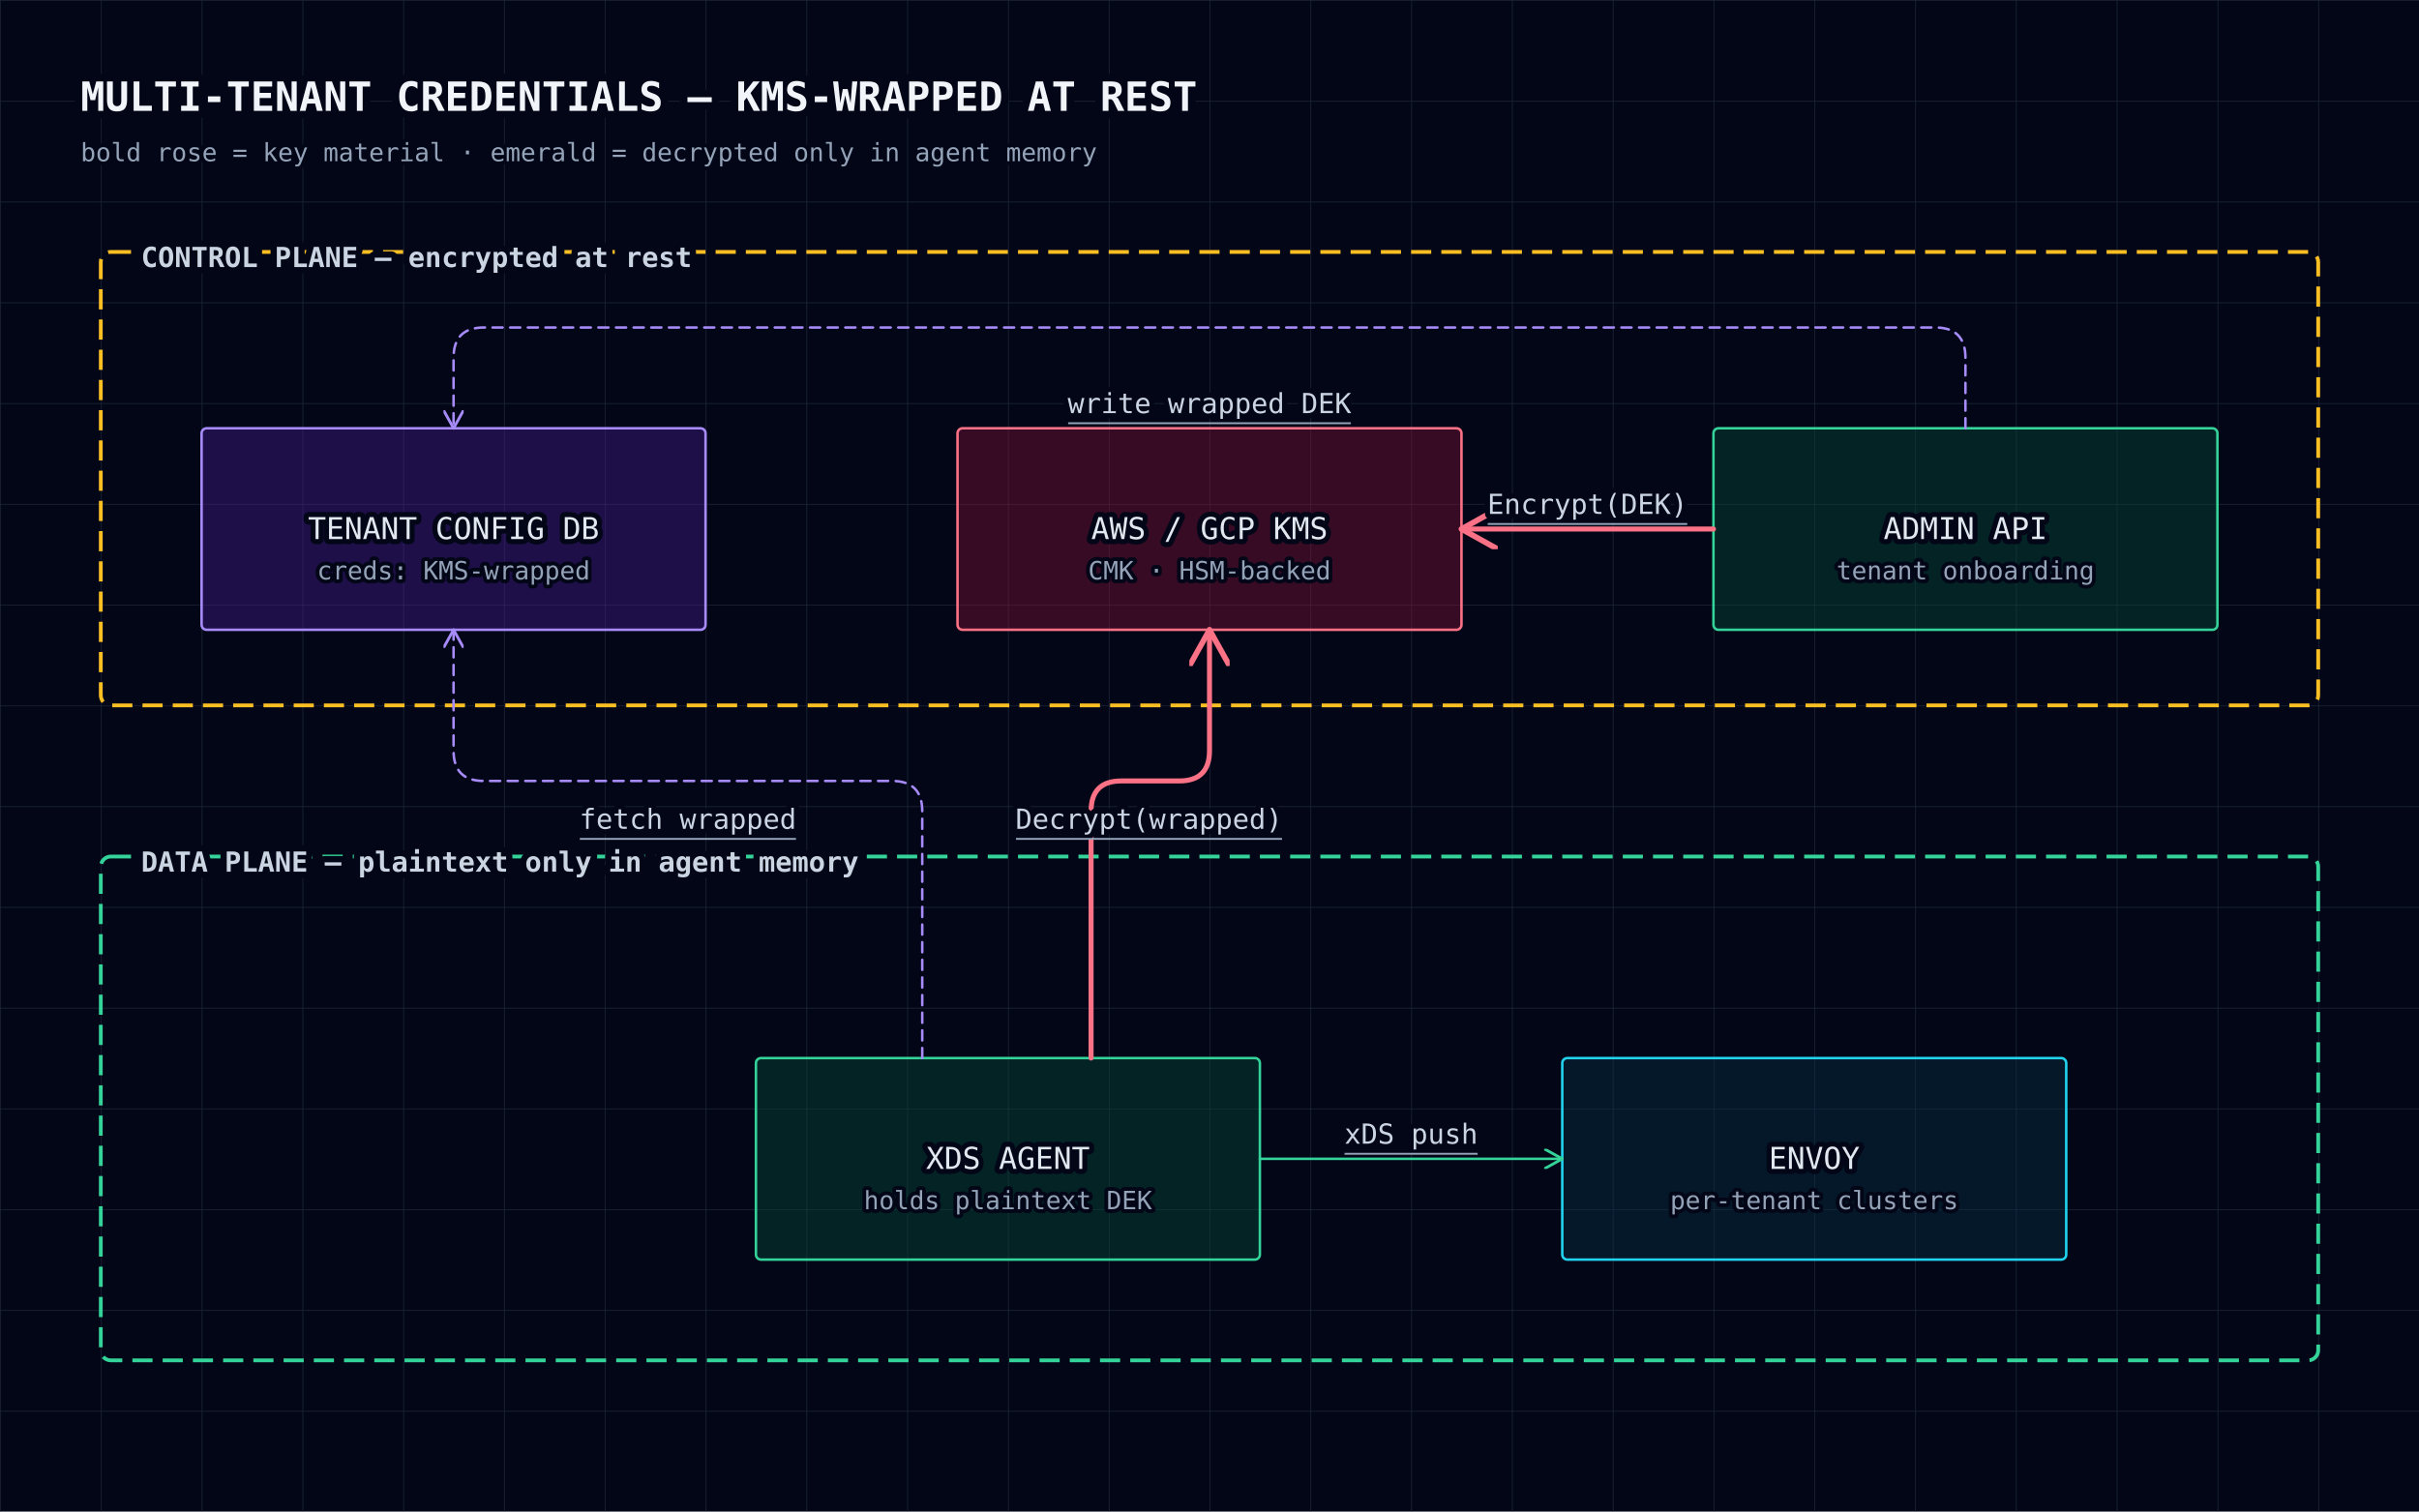
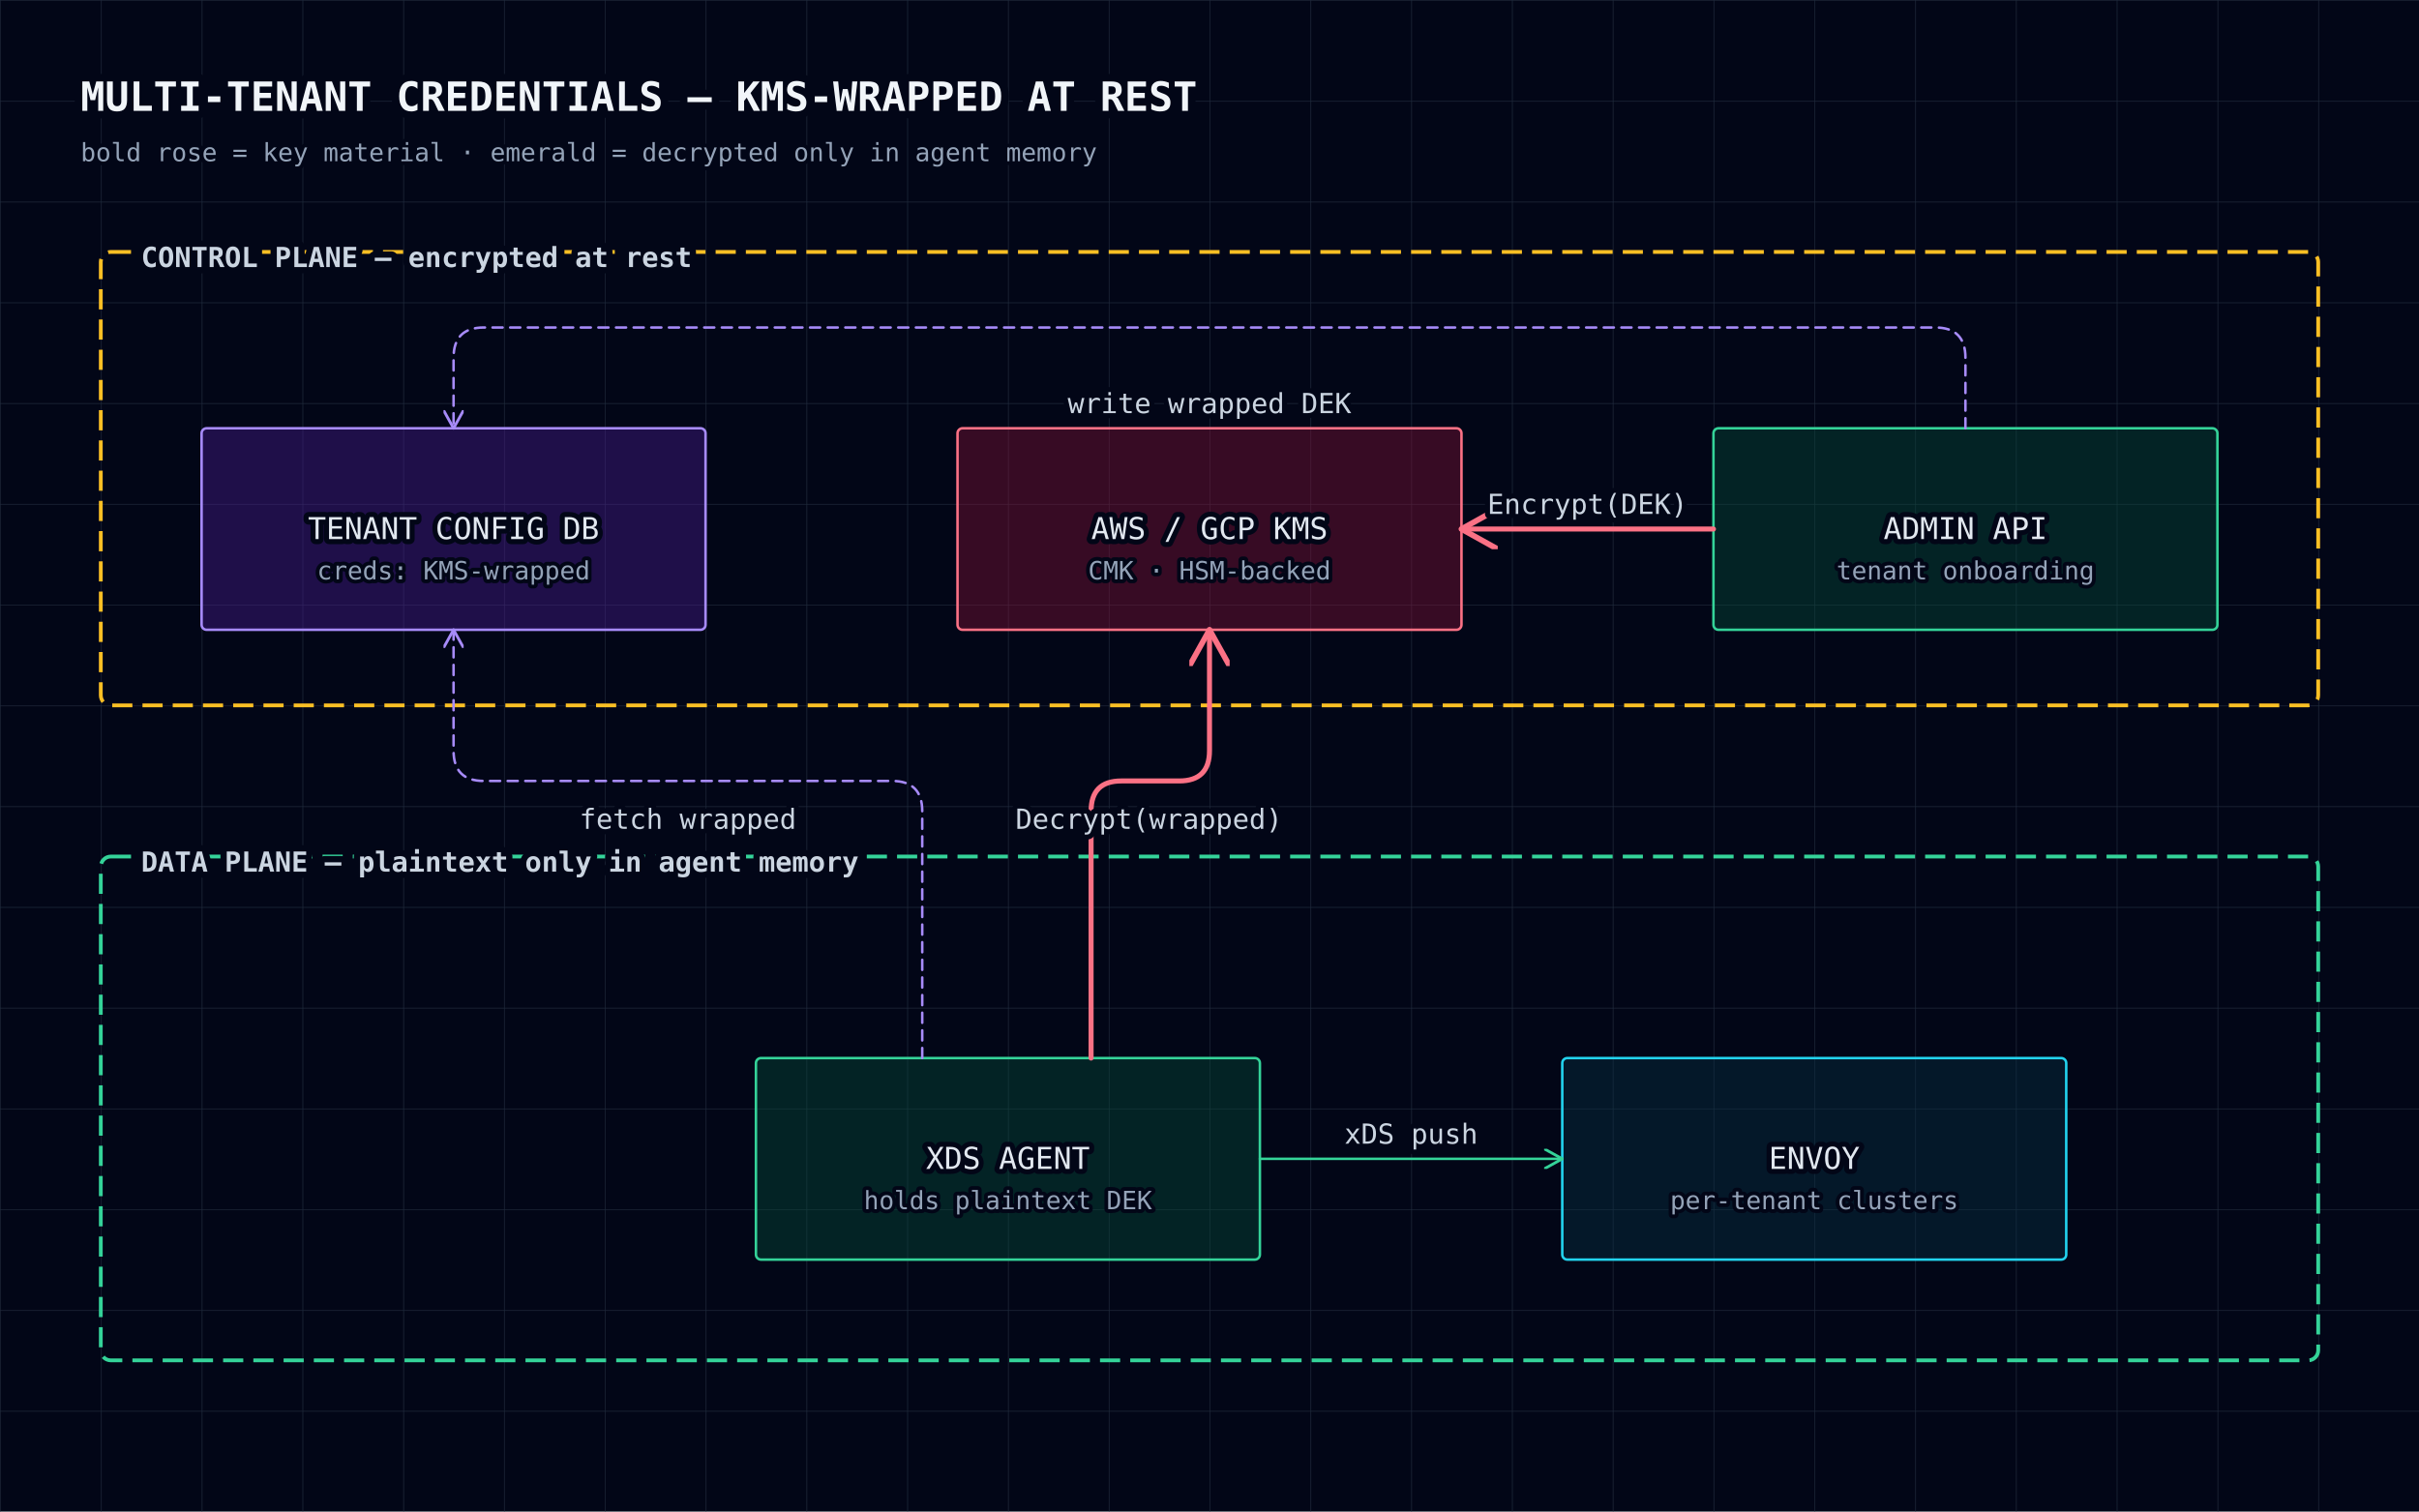
<svg xmlns="http://www.w3.org/2000/svg" viewBox="0 0 960 600">
  <defs>
    <pattern id="grid" width="40" height="40" patternUnits="userSpaceOnUse">
      <path d="M40 0 L0 0 0 40" fill="none" stroke="#1e293b" stroke-width="0.5" />
    </pattern>
    <marker id="ah-cyan" viewBox="0 0 10 10" markerWidth="8" markerHeight="8" refX="9" refY="5" orient="auto" markerUnits="strokeWidth">
      <path d="M0,0 L9,5 L0,10" fill="none" stroke="#22d3ee" stroke-width="1.4" stroke-linecap="round" stroke-linejoin="round" />
    </marker>
    <marker id="ah-emerald" viewBox="0 0 10 10" markerWidth="8" markerHeight="8" refX="9" refY="5" orient="auto" markerUnits="strokeWidth">
      <path d="M0,0 L9,5 L0,10" fill="none" stroke="#34d399" stroke-width="1.4" stroke-linecap="round" stroke-linejoin="round" />
    </marker>
    <marker id="ah-violet" viewBox="0 0 10 10" markerWidth="8" markerHeight="8" refX="9" refY="5" orient="auto" markerUnits="strokeWidth">
      <path d="M0,0 L9,5 L0,10" fill="none" stroke="#a78bfa" stroke-width="1.4" stroke-linecap="round" stroke-linejoin="round" />
    </marker>
    <marker id="ah-rose" viewBox="0 0 10 10" markerWidth="8" markerHeight="8" refX="9" refY="5" orient="auto" markerUnits="strokeWidth">
      <path d="M0,0 L9,5 L0,10" fill="none" stroke="#fb7185" stroke-width="1.4" stroke-linecap="round" stroke-linejoin="round" />
    </marker>
    <marker id="ah-amber" viewBox="0 0 10 10" markerWidth="8" markerHeight="8" refX="9" refY="5" orient="auto" markerUnits="strokeWidth">
      <path d="M0,0 L9,5 L0,10" fill="none" stroke="#fbbf24" stroke-width="1.4" stroke-linecap="round" stroke-linejoin="round" />
    </marker>
    <marker id="ah-slate" viewBox="0 0 10 10" markerWidth="8" markerHeight="8" refX="9" refY="5" orient="auto" markerUnits="strokeWidth">
      <path d="M0,0 L9,5 L0,10" fill="none" stroke="#94a3b8" stroke-width="1.4" stroke-linecap="round" stroke-linejoin="round" />
    </marker>
    <marker id="end-tri-open" viewBox="0 0 10 10" markerWidth="9" markerHeight="9" refX="9" refY="5" orient="auto" markerUnits="strokeWidth">
      <path d="M0,0 L9,5 L0,10 Z" fill="#020617" stroke="#94a3b8" stroke-width="1.2" />
    </marker>
    <marker id="end-diamond-filled" viewBox="0 0 10 10" markerWidth="10" markerHeight="8" refX="9" refY="5" orient="auto" markerUnits="strokeWidth">
      <path d="M0,5 L5,0 L10,5 L5,10 Z" fill="#94a3b8" stroke="#94a3b8" stroke-width="1" />
    </marker>
    <marker id="end-diamond-open" viewBox="0 0 10 10" markerWidth="10" markerHeight="8" refX="9" refY="5" orient="auto" markerUnits="strokeWidth">
      <path d="M0,5 L5,0 L10,5 L5,10 Z" fill="#020617" stroke="#94a3b8" stroke-width="1" />
    </marker>
    <marker id="end-dot" viewBox="0 0 10 10" markerWidth="6" markerHeight="6" refX="5" refY="5" orient="auto" markerUnits="strokeWidth">
      <circle cx="5" cy="5" r="3" fill="#94a3b8" />
    </marker>
  </defs>
  <style>text{paint-order:stroke fill;stroke:#020617;stroke-width:4;stroke-linejoin:round;stroke-linecap:round;fill:#e2e8f0;font-size:12px;font-family:'JetBrains Mono',ui-monospace,monospace;}text.title{stroke-width:6;font-size:16px;font-weight:700;fill:#f1f5f9;}text.sub{stroke-width:3;font-size:10px;fill:#94a3b8;}text.lbl{font-size:11px;fill:#cbd5e1;}text.cluster{stroke-width:5;font-size:11px;font-weight:600;fill:#cbd5e1;}rect.component{transition:filter 220ms ease;cursor:pointer;}rect.component:hover{filter:drop-shadow(0 0 8px var(--glow,rgba(255,255,255,0.2)));}rect.cyan{--glow:rgba(34,211,238,0.5);}rect.emerald{--glow:rgba(52,211,153,0.5);}rect.violet{--glow:rgba(167,139,250,0.5);}rect.rose{--glow:rgba(251,113,133,0.5);}rect.amber{--glow:rgba(251,191,36,0.5);}rect.slate{--glow:rgba(148,163,184,0.4);}</style>
  <rect width="960" height="600" fill="#020617" />
  <rect width="960" height="600" fill="url(#grid)" />
  <text class="title" x="32" y="44">MULTI-TENANT CREDENTIALS — KMS-WRAPPED AT REST</text>
  <text class="sub" x="32" y="64">bold rose = key material · emerald = decrypted only in agent memory</text>
  <rect x="40" y="100" width="880" height="180" rx="4" fill="none" stroke="#fbbf24" stroke-width="1.5" stroke-dasharray="8,4" />
  <text class="cluster" x="56" y="106">CONTROL PLANE — encrypted at rest</text>
  <rect x="40" y="340" width="880" height="200" rx="4" fill="none" stroke="#34d399" stroke-width="1.5" stroke-dasharray="8,4" />
  <text class="cluster" x="56" y="346">DATA PLANE — plaintext only in agent memory</text>
  <rect class="component violet" x="80" y="170" width="200" height="80" rx="2" fill="rgba(76,29,149,0.4)" stroke="#a78bfa" stroke-width="1" />
  <text x="180" y="214" text-anchor="middle">TENANT CONFIG DB</text>
  <text class="sub" x="180" y="230" text-anchor="middle">creds: KMS-wrapped</text>
  <rect class="component rose" x="380" y="170" width="200" height="80" rx="2" fill="rgba(136,19,55,0.4)" stroke="#fb7185" stroke-width="1" />
  <text x="480" y="214" text-anchor="middle">AWS / GCP KMS</text>
  <text class="sub" x="480" y="230" text-anchor="middle">CMK · HSM-backed</text>
  <rect class="component emerald" x="680" y="170" width="200" height="80" rx="2" fill="rgba(6,78,59,0.4)" stroke="#34d399" stroke-width="1" />
  <text x="780" y="214" text-anchor="middle">ADMIN API</text>
  <text class="sub" x="780" y="230" text-anchor="middle">tenant onboarding</text>
  <rect class="component emerald" x="300" y="420" width="200" height="80" rx="2" fill="rgba(6,78,59,0.4)" stroke="#34d399" stroke-width="1" />
  <text x="400" y="464" text-anchor="middle">XDS AGENT</text>
  <text class="sub" x="400" y="480" text-anchor="middle">holds plaintext DEK</text>
  <rect class="component cyan" x="620" y="420" width="200" height="80" rx="2" fill="rgba(8,51,68,0.4)" stroke="#22d3ee" stroke-width="1" />
  <text x="720" y="464" text-anchor="middle">ENVOY</text>
  <text class="sub" x="720" y="480" text-anchor="middle">per-tenant clusters</text>
  <path d="M780,170 V142 Q780,130 768,130 H192 Q180,130 180,142 V170" fill="none" stroke="#a78bfa" stroke-width="1.0" stroke-dasharray="4,3" stroke-linecap="round" stroke-linejoin="round" marker-end="url(#ah-violet)" />
  <text class="lbl" x="480" y="164" text-anchor="middle">write wrapped DEK</text>
-   <line x1="423.9" y1="168" x2="536.1" y2="168" stroke="#94a3b8" stroke-width="0.75" />
  <path d="M680,210 H580" fill="none" stroke="#fb7185" stroke-width="2" stroke-linecap="round" stroke-linejoin="round" marker-end="url(#ah-rose)" />
  <text class="lbl" x="630" y="204" text-anchor="middle">Encrypt(DEK)</text>
-   <line x1="590.4" y1="208" x2="669.6" y2="208" stroke="#94a3b8" stroke-width="0.75" />
  <path d="M366,420 V322 Q366,310 354,310 H192 Q180,310 180,298 V250" fill="none" stroke="#a78bfa" stroke-width="1.0" stroke-dasharray="4,3" stroke-linecap="round" stroke-linejoin="round" marker-end="url(#ah-violet)" />
  <text class="lbl" x="273" y="329" text-anchor="middle">fetch wrapped</text>
-   <line x1="230.1" y1="333" x2="315.9" y2="333" stroke="#94a3b8" stroke-width="0.75" />
  <path d="M433,420 V322 Q433,310 445,310 H468 Q480,310 480,298 V250" fill="none" stroke="#fb7185" stroke-width="2" stroke-linecap="round" stroke-linejoin="round" marker-end="url(#ah-rose)" />
  <text class="lbl" x="456" y="329" text-anchor="middle">Decrypt(wrapped)</text>
-   <line x1="403.2" y1="333" x2="508.8" y2="333" stroke="#94a3b8" stroke-width="0.75" />
  <path d="M500,460 H620" fill="none" stroke="#34d399" stroke-width="1.0" stroke-linecap="round" stroke-linejoin="round" marker-end="url(#ah-emerald)" />
  <text class="lbl" x="560" y="454" text-anchor="middle">xDS push</text>
-   <line x1="533.6" y1="458" x2="586.4" y2="458" stroke="#94a3b8" stroke-width="0.75" />
</svg>
